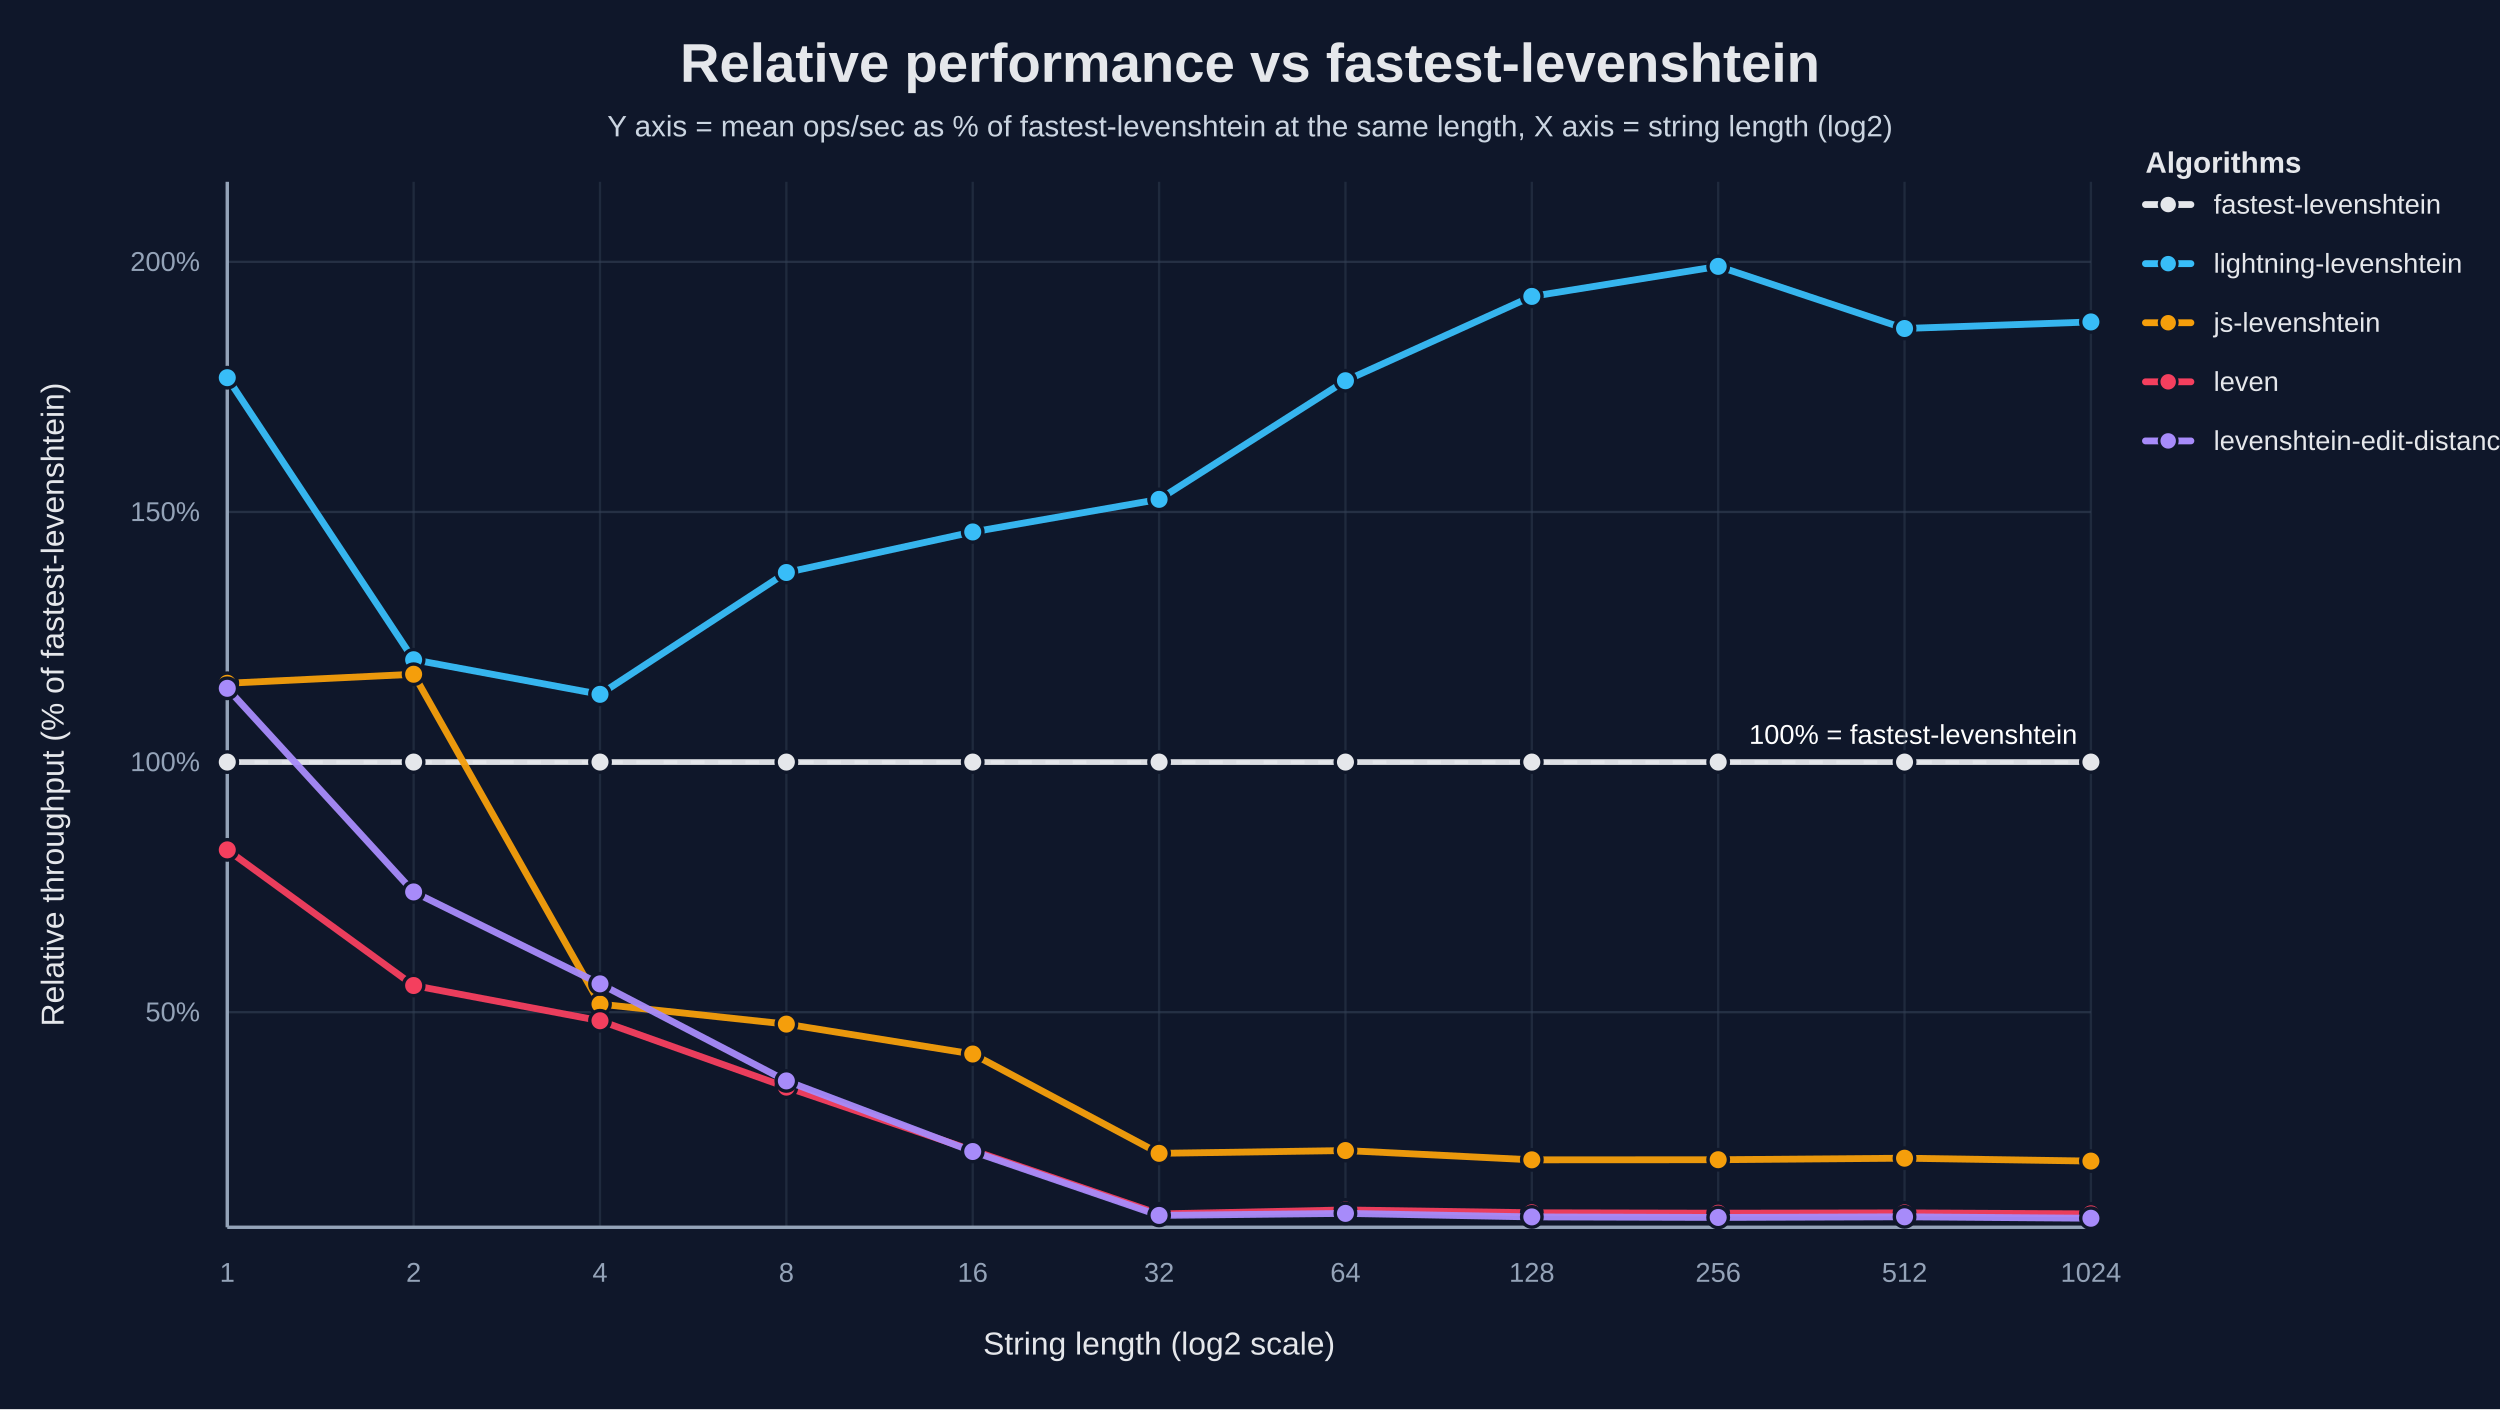
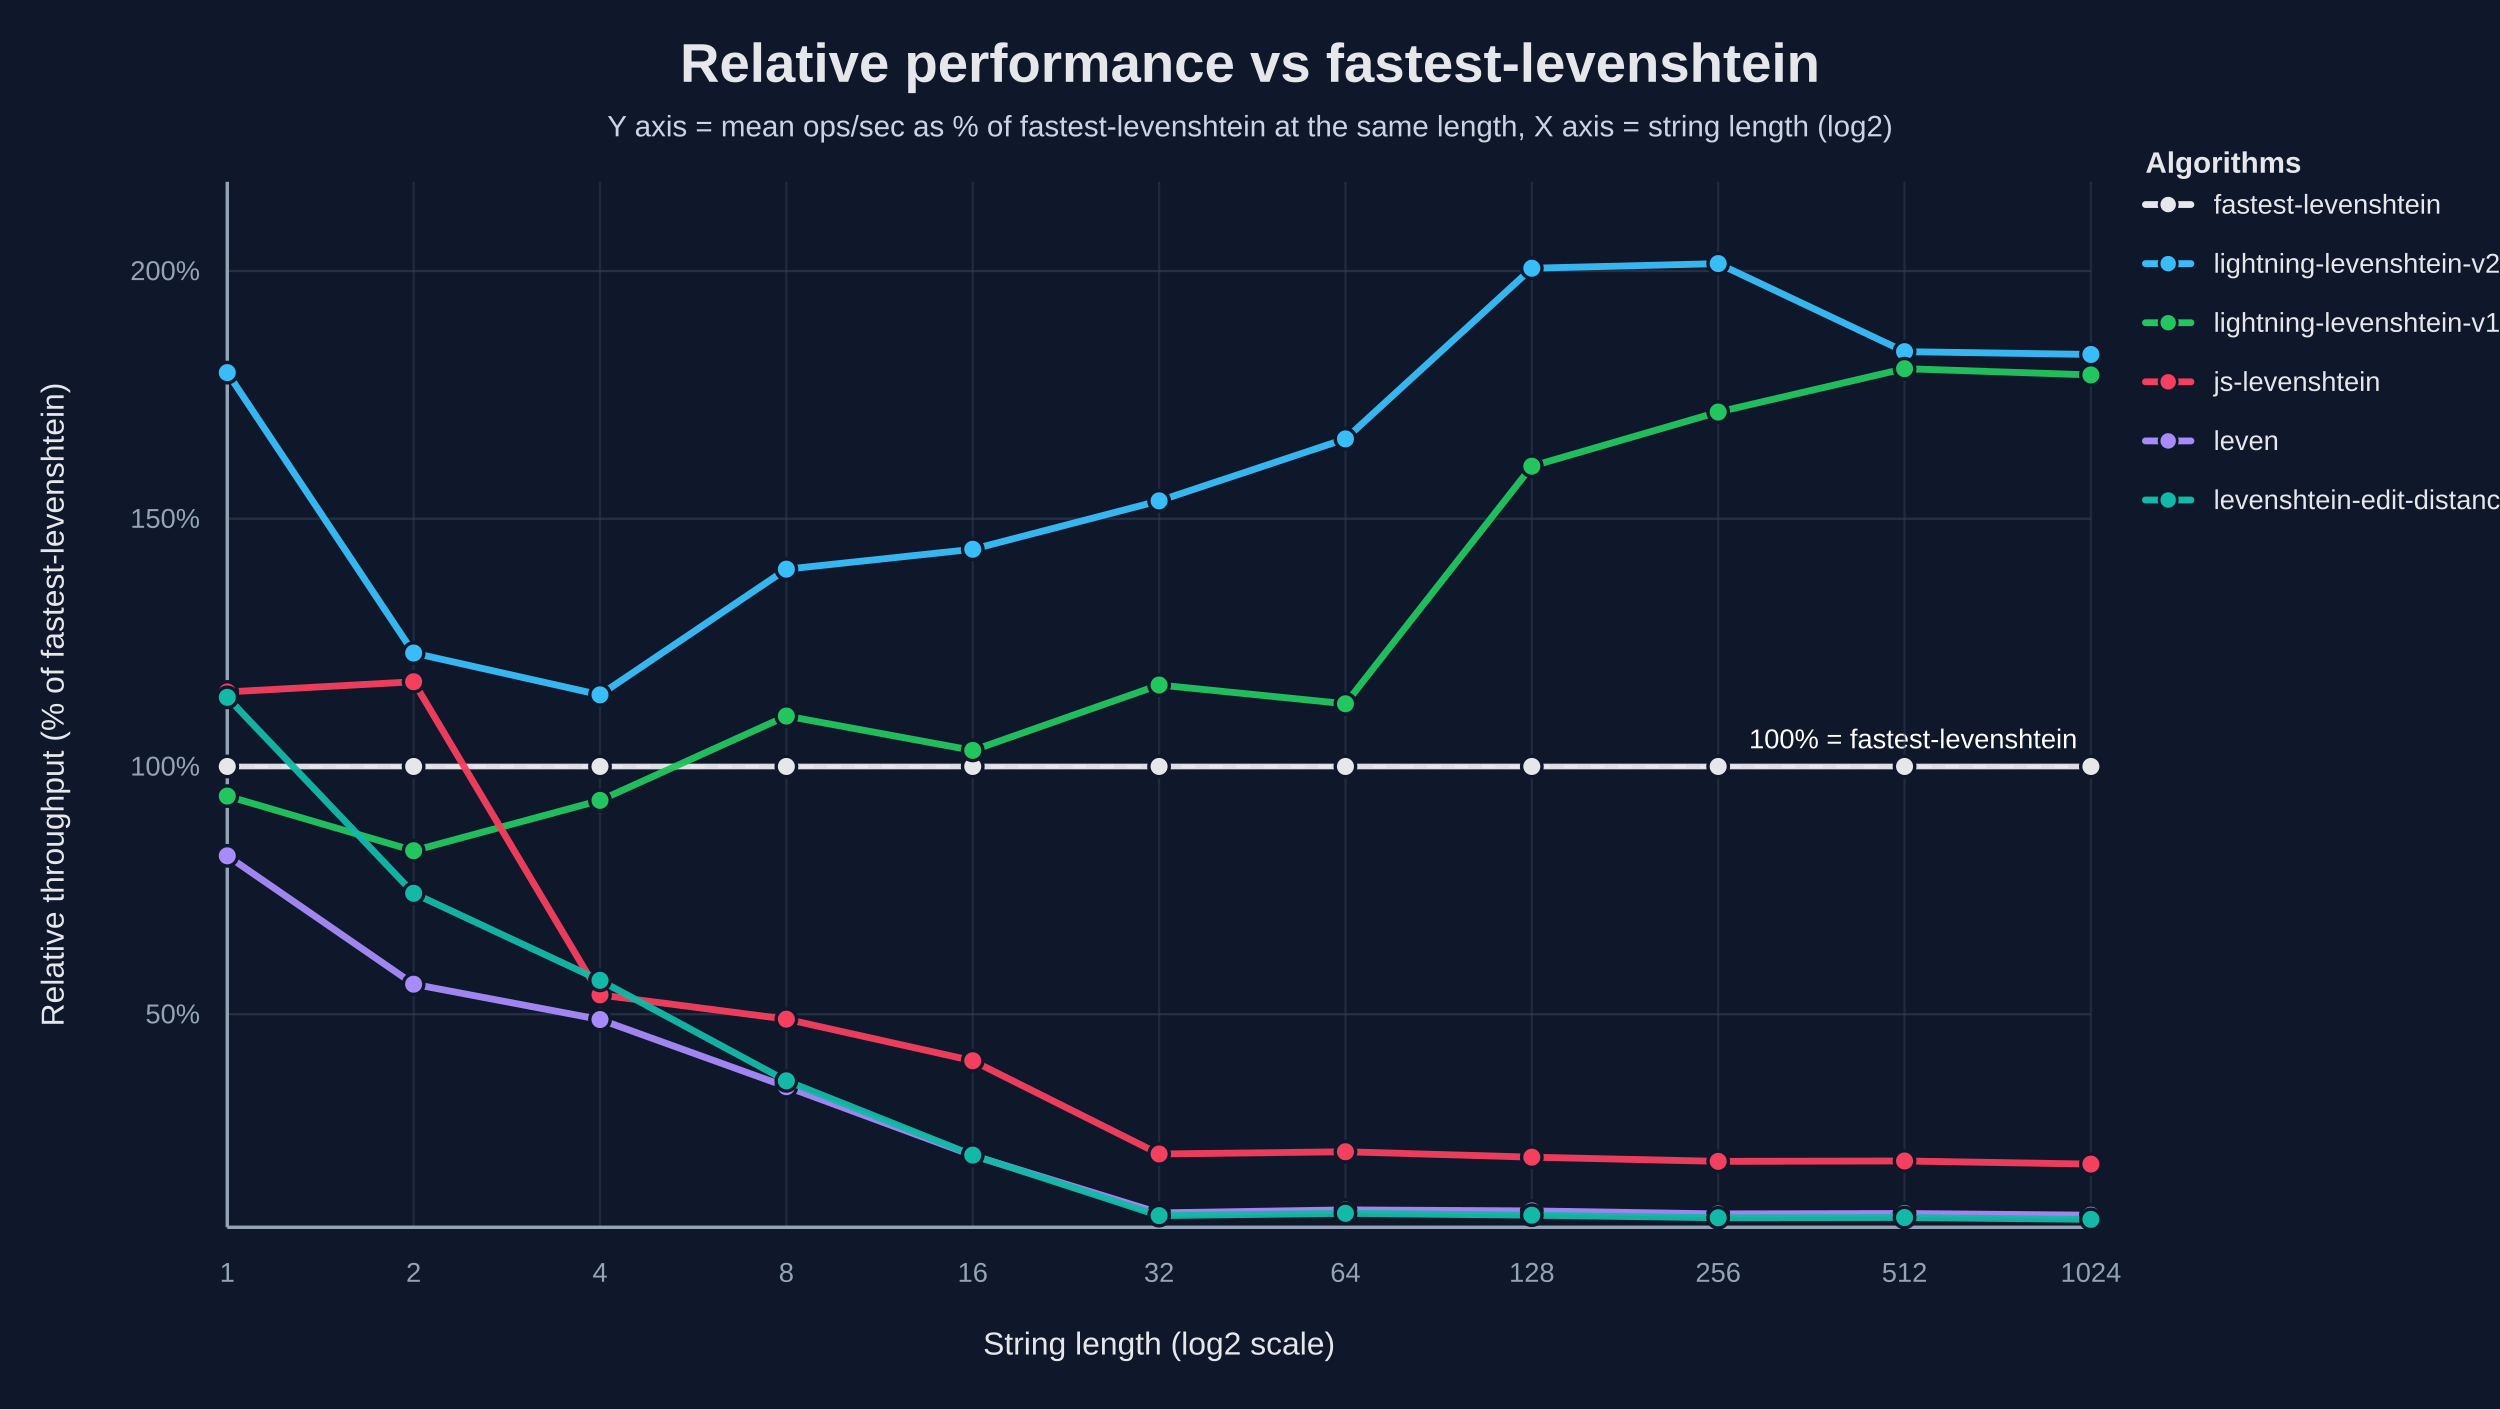
<svg xmlns="http://www.w3.org/2000/svg" width="1100" height="620" viewBox="0 0 1100 620" role="img" aria-label="Relative benchmark performance compared with fastest-levenshtein">
  <rect width="1100" height="620" fill="#0f172a" />
  <text x="550" y="36" text-anchor="middle" font-family="Arial, Helvetica, sans-serif" font-size="24" font-weight="700" fill="#e5e7eb">Relative performance vs fastest-levenshtein</text>
  <text x="550" y="60" text-anchor="middle" font-family="Arial, Helvetica, sans-serif" font-size="13" fill="#cbd5e1">Y axis = mean ops/sec as % of fastest-levenshtein at the same length, X axis = string length (log2)</text>
-   <line x1="100" y1="445.359" x2="920" y2="445.359" stroke="#334155" stroke-width="1" opacity="0.6" />
-   <text x="88" y="449.359" text-anchor="end" font-family="Arial, Helvetica, sans-serif" font-size="12" fill="#94a3b8">50%</text>
-   <line x1="100" y1="335.311" x2="920" y2="335.311" stroke="#334155" stroke-width="1" opacity="0.6" />
-   <text x="88" y="339.311" text-anchor="end" font-family="Arial, Helvetica, sans-serif" font-size="12" fill="#94a3b8">100%</text>
-   <line x1="100" y1="225.263" x2="920" y2="225.263" stroke="#334155" stroke-width="1" opacity="0.6" />
-   <text x="88" y="229.263" text-anchor="end" font-family="Arial, Helvetica, sans-serif" font-size="12" fill="#94a3b8">150%</text>
-   <line x1="100" y1="115.215" x2="920" y2="115.215" stroke="#334155" stroke-width="1" opacity="0.6" />
-   <text x="88" y="119.215" text-anchor="end" font-family="Arial, Helvetica, sans-serif" font-size="12" fill="#94a3b8">200%</text>
-   <line x1="100" y1="335.311" x2="920" y2="335.311" stroke="#ffffff" stroke-width="1.5" stroke-dasharray="6 6" opacity="0.9" />
-   <text x="914" y="327.311" text-anchor="end" font-family="Arial, Helvetica, sans-serif" font-size="12" fill="#ffffff">100% = fastest-levenshtein</text>
+   <line x1="100" y1="446.256" x2="920" y2="446.256" stroke="#334155" stroke-width="1" opacity="0.6" />
+   <text x="88" y="450.256" text-anchor="end" font-family="Arial, Helvetica, sans-serif" font-size="12" fill="#94a3b8">50%</text>
+   <line x1="100" y1="337.251" x2="920" y2="337.251" stroke="#334155" stroke-width="1" opacity="0.6" />
+   <text x="88" y="341.251" text-anchor="end" font-family="Arial, Helvetica, sans-serif" font-size="12" fill="#94a3b8">100%</text>
+   <line x1="100" y1="228.246" x2="920" y2="228.246" stroke="#334155" stroke-width="1" opacity="0.6" />
+   <text x="88" y="232.246" text-anchor="end" font-family="Arial, Helvetica, sans-serif" font-size="12" fill="#94a3b8">150%</text>
+   <line x1="100" y1="119.242" x2="920" y2="119.242" stroke="#334155" stroke-width="1" opacity="0.6" />
+   <text x="88" y="123.242" text-anchor="end" font-family="Arial, Helvetica, sans-serif" font-size="12" fill="#94a3b8">200%</text>
+   <line x1="100" y1="337.251" x2="920" y2="337.251" stroke="#ffffff" stroke-width="1.5" stroke-dasharray="6 6" opacity="0.9" />
+   <text x="914" y="329.251" text-anchor="end" font-family="Arial, Helvetica, sans-serif" font-size="12" fill="#ffffff">100% = fastest-levenshtein</text>
  <line x1="100" y1="80" x2="100" y2="540" stroke="#334155" stroke-width="1" opacity="0.45" />
  <text x="100" y="564" text-anchor="middle" font-family="Arial, Helvetica, sans-serif" font-size="12" fill="#94a3b8">1</text>
  <line x1="182" y1="80" x2="182" y2="540" stroke="#334155" stroke-width="1" opacity="0.45" />
  <text x="182" y="564" text-anchor="middle" font-family="Arial, Helvetica, sans-serif" font-size="12" fill="#94a3b8">2</text>
  <line x1="264" y1="80" x2="264" y2="540" stroke="#334155" stroke-width="1" opacity="0.45" />
  <text x="264" y="564" text-anchor="middle" font-family="Arial, Helvetica, sans-serif" font-size="12" fill="#94a3b8">4</text>
  <line x1="346" y1="80" x2="346" y2="540" stroke="#334155" stroke-width="1" opacity="0.45" />
  <text x="346" y="564" text-anchor="middle" font-family="Arial, Helvetica, sans-serif" font-size="12" fill="#94a3b8">8</text>
  <line x1="428" y1="80" x2="428" y2="540" stroke="#334155" stroke-width="1" opacity="0.45" />
  <text x="428" y="564" text-anchor="middle" font-family="Arial, Helvetica, sans-serif" font-size="12" fill="#94a3b8">16</text>
  <line x1="510" y1="80" x2="510" y2="540" stroke="#334155" stroke-width="1" opacity="0.45" />
  <text x="510" y="564" text-anchor="middle" font-family="Arial, Helvetica, sans-serif" font-size="12" fill="#94a3b8">32</text>
  <line x1="592" y1="80" x2="592" y2="540" stroke="#334155" stroke-width="1" opacity="0.45" />
  <text x="592" y="564" text-anchor="middle" font-family="Arial, Helvetica, sans-serif" font-size="12" fill="#94a3b8">64</text>
  <line x1="674" y1="80" x2="674" y2="540" stroke="#334155" stroke-width="1" opacity="0.45" />
  <text x="674" y="564" text-anchor="middle" font-family="Arial, Helvetica, sans-serif" font-size="12" fill="#94a3b8">128</text>
  <line x1="756" y1="80" x2="756" y2="540" stroke="#334155" stroke-width="1" opacity="0.45" />
  <text x="756" y="564" text-anchor="middle" font-family="Arial, Helvetica, sans-serif" font-size="12" fill="#94a3b8">256</text>
  <line x1="838" y1="80" x2="838" y2="540" stroke="#334155" stroke-width="1" opacity="0.45" />
  <text x="838" y="564" text-anchor="middle" font-family="Arial, Helvetica, sans-serif" font-size="12" fill="#94a3b8">512</text>
  <line x1="920" y1="80" x2="920" y2="540" stroke="#334155" stroke-width="1" opacity="0.45" />
  <text x="920" y="564" text-anchor="middle" font-family="Arial, Helvetica, sans-serif" font-size="12" fill="#94a3b8">1024</text>
  <line x1="100" y1="80" x2="100" y2="540" stroke="#94a3b8" stroke-width="1.5" />
  <line x1="100" y1="540" x2="920" y2="540" stroke="#94a3b8" stroke-width="1.5" />
-   <path d="M 100.00 335.31 L 182.00 335.31 L 264.00 335.31 L 346.00 335.31 L 428.00 335.31 L 510.00 335.31 L 592.00 335.31 L 674.00 335.31 L 756.00 335.31 L 838.00 335.31 L 920.00 335.31" fill="none" stroke="#e5e7eb" stroke-width="2.5" stroke-linecap="round" stroke-linejoin="round" opacity="0.95" />
-   <circle cx="100.00" cy="335.31" r="4.5" fill="#e5e7eb" stroke="#0f172a" stroke-width="1.5" />
-   <circle cx="182.00" cy="335.31" r="4.5" fill="#e5e7eb" stroke="#0f172a" stroke-width="1.5" />
-   <circle cx="264.00" cy="335.31" r="4.5" fill="#e5e7eb" stroke="#0f172a" stroke-width="1.5" />
-   <circle cx="346.00" cy="335.31" r="4.5" fill="#e5e7eb" stroke="#0f172a" stroke-width="1.5" />
-   <circle cx="428.00" cy="335.31" r="4.5" fill="#e5e7eb" stroke="#0f172a" stroke-width="1.5" />
-   <circle cx="510.00" cy="335.31" r="4.5" fill="#e5e7eb" stroke="#0f172a" stroke-width="1.5" />
-   <circle cx="592.00" cy="335.31" r="4.5" fill="#e5e7eb" stroke="#0f172a" stroke-width="1.5" />
-   <circle cx="674.00" cy="335.31" r="4.5" fill="#e5e7eb" stroke="#0f172a" stroke-width="1.5" />
-   <circle cx="756.00" cy="335.31" r="4.5" fill="#e5e7eb" stroke="#0f172a" stroke-width="1.5" />
-   <circle cx="838.00" cy="335.31" r="4.5" fill="#e5e7eb" stroke="#0f172a" stroke-width="1.5" />
-   <circle cx="920.00" cy="335.31" r="4.5" fill="#e5e7eb" stroke="#0f172a" stroke-width="1.5" />
-   <path d="M 100.00 166.18 L 182.00 290.28 L 264.00 305.51 L 346.00 251.90 L 428.00 234.06 L 510.00 219.72 L 592.00 167.52 L 674.00 130.42 L 756.00 117.20 L 838.00 144.54 L 920.00 141.65" fill="none" stroke="#38bdf8" stroke-width="3" stroke-linecap="round" stroke-linejoin="round" opacity="0.95" />
-   <circle cx="100.00" cy="166.18" r="4.5" fill="#38bdf8" stroke="#0f172a" stroke-width="1.5" />
-   <circle cx="182.00" cy="290.28" r="4.5" fill="#38bdf8" stroke="#0f172a" stroke-width="1.5" />
-   <circle cx="264.00" cy="305.51" r="4.5" fill="#38bdf8" stroke="#0f172a" stroke-width="1.5" />
-   <circle cx="346.00" cy="251.90" r="4.5" fill="#38bdf8" stroke="#0f172a" stroke-width="1.5" />
-   <circle cx="428.00" cy="234.06" r="4.5" fill="#38bdf8" stroke="#0f172a" stroke-width="1.5" />
-   <circle cx="510.00" cy="219.72" r="4.5" fill="#38bdf8" stroke="#0f172a" stroke-width="1.5" />
-   <circle cx="592.00" cy="167.52" r="4.5" fill="#38bdf8" stroke="#0f172a" stroke-width="1.5" />
-   <circle cx="674.00" cy="130.42" r="4.5" fill="#38bdf8" stroke="#0f172a" stroke-width="1.5" />
-   <circle cx="756.00" cy="117.20" r="4.5" fill="#38bdf8" stroke="#0f172a" stroke-width="1.5" />
-   <circle cx="838.00" cy="144.54" r="4.5" fill="#38bdf8" stroke="#0f172a" stroke-width="1.5" />
-   <circle cx="920.00" cy="141.65" r="4.5" fill="#38bdf8" stroke="#0f172a" stroke-width="1.5" />
-   <path d="M 100.00 300.64 L 182.00 296.67 L 264.00 441.81 L 346.00 450.61 L 428.00 463.77 L 510.00 507.47 L 592.00 506.24 L 674.00 510.33 L 756.00 510.28 L 838.00 509.61 L 920.00 510.88" fill="none" stroke="#f59e0b" stroke-width="3" stroke-linecap="round" stroke-linejoin="round" opacity="0.95" />
-   <circle cx="100.00" cy="300.64" r="4.5" fill="#f59e0b" stroke="#0f172a" stroke-width="1.5" />
-   <circle cx="182.00" cy="296.67" r="4.5" fill="#f59e0b" stroke="#0f172a" stroke-width="1.5" />
-   <circle cx="264.00" cy="441.81" r="4.5" fill="#f59e0b" stroke="#0f172a" stroke-width="1.5" />
-   <circle cx="346.00" cy="450.61" r="4.5" fill="#f59e0b" stroke="#0f172a" stroke-width="1.5" />
-   <circle cx="428.00" cy="463.77" r="4.5" fill="#f59e0b" stroke="#0f172a" stroke-width="1.5" />
-   <circle cx="510.00" cy="507.47" r="4.5" fill="#f59e0b" stroke="#0f172a" stroke-width="1.5" />
-   <circle cx="592.00" cy="506.24" r="4.5" fill="#f59e0b" stroke="#0f172a" stroke-width="1.5" />
-   <circle cx="674.00" cy="510.33" r="4.5" fill="#f59e0b" stroke="#0f172a" stroke-width="1.5" />
-   <circle cx="756.00" cy="510.28" r="4.5" fill="#f59e0b" stroke="#0f172a" stroke-width="1.5" />
-   <circle cx="838.00" cy="509.61" r="4.5" fill="#f59e0b" stroke="#0f172a" stroke-width="1.5" />
-   <circle cx="920.00" cy="510.88" r="4.5" fill="#f59e0b" stroke="#0f172a" stroke-width="1.5" />
-   <path d="M 100.00 373.94 L 182.00 433.63 L 264.00 449.13 L 346.00 478.34 L 428.00 506.18 L 510.00 534.13 L 592.00 532.37 L 674.00 533.61 L 756.00 533.80 L 838.00 533.66 L 920.00 534.10" fill="none" stroke="#f43f5e" stroke-width="3" stroke-linecap="round" stroke-linejoin="round" opacity="0.95" />
-   <circle cx="100.00" cy="373.94" r="4.5" fill="#f43f5e" stroke="#0f172a" stroke-width="1.5" />
-   <circle cx="182.00" cy="433.63" r="4.5" fill="#f43f5e" stroke="#0f172a" stroke-width="1.5" />
-   <circle cx="264.00" cy="449.13" r="4.5" fill="#f43f5e" stroke="#0f172a" stroke-width="1.5" />
-   <circle cx="346.00" cy="478.34" r="4.5" fill="#f43f5e" stroke="#0f172a" stroke-width="1.5" />
-   <circle cx="428.00" cy="506.18" r="4.5" fill="#f43f5e" stroke="#0f172a" stroke-width="1.5" />
-   <circle cx="510.00" cy="534.13" r="4.5" fill="#f43f5e" stroke="#0f172a" stroke-width="1.5" />
-   <circle cx="592.00" cy="532.37" r="4.5" fill="#f43f5e" stroke="#0f172a" stroke-width="1.5" />
-   <circle cx="674.00" cy="533.61" r="4.5" fill="#f43f5e" stroke="#0f172a" stroke-width="1.5" />
-   <circle cx="756.00" cy="533.80" r="4.5" fill="#f43f5e" stroke="#0f172a" stroke-width="1.5" />
-   <circle cx="838.00" cy="533.66" r="4.5" fill="#f43f5e" stroke="#0f172a" stroke-width="1.5" />
-   <circle cx="920.00" cy="534.10" r="4.5" fill="#f43f5e" stroke="#0f172a" stroke-width="1.5" />
-   <path d="M 100.00 302.86 L 182.00 392.45 L 264.00 432.90 L 346.00 475.60 L 428.00 506.67 L 510.00 534.78 L 592.00 533.89 L 674.00 535.44 L 756.00 535.68 L 838.00 535.40 L 920.00 536.03" fill="none" stroke="#a78bfa" stroke-width="3" stroke-linecap="round" stroke-linejoin="round" opacity="0.95" />
-   <circle cx="100.00" cy="302.86" r="4.5" fill="#a78bfa" stroke="#0f172a" stroke-width="1.5" />
-   <circle cx="182.00" cy="392.45" r="4.5" fill="#a78bfa" stroke="#0f172a" stroke-width="1.5" />
-   <circle cx="264.00" cy="432.90" r="4.5" fill="#a78bfa" stroke="#0f172a" stroke-width="1.5" />
-   <circle cx="346.00" cy="475.60" r="4.5" fill="#a78bfa" stroke="#0f172a" stroke-width="1.5" />
-   <circle cx="428.00" cy="506.67" r="4.5" fill="#a78bfa" stroke="#0f172a" stroke-width="1.5" />
-   <circle cx="510.00" cy="534.78" r="4.5" fill="#a78bfa" stroke="#0f172a" stroke-width="1.5" />
-   <circle cx="592.00" cy="533.89" r="4.5" fill="#a78bfa" stroke="#0f172a" stroke-width="1.5" />
-   <circle cx="674.00" cy="535.44" r="4.5" fill="#a78bfa" stroke="#0f172a" stroke-width="1.5" />
-   <circle cx="756.00" cy="535.68" r="4.5" fill="#a78bfa" stroke="#0f172a" stroke-width="1.5" />
-   <circle cx="838.00" cy="535.40" r="4.5" fill="#a78bfa" stroke="#0f172a" stroke-width="1.5" />
-   <circle cx="920.00" cy="536.03" r="4.5" fill="#a78bfa" stroke="#0f172a" stroke-width="1.5" />
+   <path d="M 100.00 337.25 L 182.00 337.25 L 264.00 337.25 L 346.00 337.25 L 428.00 337.25 L 510.00 337.25 L 592.00 337.25 L 674.00 337.25 L 756.00 337.25 L 838.00 337.25 L 920.00 337.25" fill="none" stroke="#e5e7eb" stroke-width="2.5" stroke-linecap="round" stroke-linejoin="round" opacity="0.95" />
+   <circle cx="100.00" cy="337.25" r="4.5" fill="#e5e7eb" stroke="#0f172a" stroke-width="1.5" />
+   <circle cx="182.00" cy="337.25" r="4.5" fill="#e5e7eb" stroke="#0f172a" stroke-width="1.5" />
+   <circle cx="264.00" cy="337.25" r="4.5" fill="#e5e7eb" stroke="#0f172a" stroke-width="1.5" />
+   <circle cx="346.00" cy="337.25" r="4.5" fill="#e5e7eb" stroke="#0f172a" stroke-width="1.5" />
+   <circle cx="428.00" cy="337.25" r="4.5" fill="#e5e7eb" stroke="#0f172a" stroke-width="1.5" />
+   <circle cx="510.00" cy="337.25" r="4.5" fill="#e5e7eb" stroke="#0f172a" stroke-width="1.5" />
+   <circle cx="592.00" cy="337.25" r="4.5" fill="#e5e7eb" stroke="#0f172a" stroke-width="1.5" />
+   <circle cx="674.00" cy="337.25" r="4.5" fill="#e5e7eb" stroke="#0f172a" stroke-width="1.5" />
+   <circle cx="756.00" cy="337.25" r="4.5" fill="#e5e7eb" stroke="#0f172a" stroke-width="1.5" />
+   <circle cx="838.00" cy="337.25" r="4.5" fill="#e5e7eb" stroke="#0f172a" stroke-width="1.5" />
+   <circle cx="920.00" cy="337.25" r="4.5" fill="#e5e7eb" stroke="#0f172a" stroke-width="1.5" />
+   <path d="M 100.00 163.95 L 182.00 287.33 L 264.00 305.73 L 346.00 250.43 L 428.00 241.67 L 510.00 220.37 L 592.00 193.11 L 674.00 118.02 L 756.00 115.98 L 838.00 154.72 L 920.00 155.97" fill="none" stroke="#38bdf8" stroke-width="3" stroke-linecap="round" stroke-linejoin="round" opacity="0.95" />
+   <circle cx="100.00" cy="163.95" r="4.5" fill="#38bdf8" stroke="#0f172a" stroke-width="1.5" />
+   <circle cx="182.00" cy="287.33" r="4.5" fill="#38bdf8" stroke="#0f172a" stroke-width="1.5" />
+   <circle cx="264.00" cy="305.73" r="4.5" fill="#38bdf8" stroke="#0f172a" stroke-width="1.5" />
+   <circle cx="346.00" cy="250.43" r="4.5" fill="#38bdf8" stroke="#0f172a" stroke-width="1.5" />
+   <circle cx="428.00" cy="241.67" r="4.5" fill="#38bdf8" stroke="#0f172a" stroke-width="1.5" />
+   <circle cx="510.00" cy="220.37" r="4.5" fill="#38bdf8" stroke="#0f172a" stroke-width="1.5" />
+   <circle cx="592.00" cy="193.11" r="4.5" fill="#38bdf8" stroke="#0f172a" stroke-width="1.5" />
+   <circle cx="674.00" cy="118.02" r="4.5" fill="#38bdf8" stroke="#0f172a" stroke-width="1.5" />
+   <circle cx="756.00" cy="115.98" r="4.5" fill="#38bdf8" stroke="#0f172a" stroke-width="1.5" />
+   <circle cx="838.00" cy="154.72" r="4.5" fill="#38bdf8" stroke="#0f172a" stroke-width="1.5" />
+   <circle cx="920.00" cy="155.97" r="4.5" fill="#38bdf8" stroke="#0f172a" stroke-width="1.5" />
+   <path d="M 100.00 350.27 L 182.00 374.31 L 264.00 352.17 L 346.00 315.05 L 428.00 330.18 L 510.00 301.40 L 592.00 309.66 L 674.00 205.13 L 756.00 181.29 L 838.00 162.21 L 920.00 164.97" fill="none" stroke="#22c55e" stroke-width="3" stroke-linecap="round" stroke-linejoin="round" opacity="0.95" />
+   <circle cx="100.00" cy="350.27" r="4.5" fill="#22c55e" stroke="#0f172a" stroke-width="1.5" />
+   <circle cx="182.00" cy="374.31" r="4.5" fill="#22c55e" stroke="#0f172a" stroke-width="1.5" />
+   <circle cx="264.00" cy="352.17" r="4.5" fill="#22c55e" stroke="#0f172a" stroke-width="1.5" />
+   <circle cx="346.00" cy="315.05" r="4.5" fill="#22c55e" stroke="#0f172a" stroke-width="1.5" />
+   <circle cx="428.00" cy="330.18" r="4.5" fill="#22c55e" stroke="#0f172a" stroke-width="1.5" />
+   <circle cx="510.00" cy="301.40" r="4.5" fill="#22c55e" stroke="#0f172a" stroke-width="1.5" />
+   <circle cx="592.00" cy="309.66" r="4.5" fill="#22c55e" stroke="#0f172a" stroke-width="1.5" />
+   <circle cx="674.00" cy="205.13" r="4.5" fill="#22c55e" stroke="#0f172a" stroke-width="1.5" />
+   <circle cx="756.00" cy="181.29" r="4.5" fill="#22c55e" stroke="#0f172a" stroke-width="1.5" />
+   <circle cx="838.00" cy="162.21" r="4.5" fill="#22c55e" stroke="#0f172a" stroke-width="1.5" />
+   <circle cx="920.00" cy="164.97" r="4.5" fill="#22c55e" stroke="#0f172a" stroke-width="1.5" />
+   <path d="M 100.00 304.45 L 182.00 299.97 L 264.00 437.75 L 346.00 448.44 L 428.00 466.74 L 510.00 507.75 L 592.00 506.77 L 674.00 509.16 L 756.00 511.00 L 838.00 510.83 L 920.00 512.21" fill="none" stroke="#f43f5e" stroke-width="3" stroke-linecap="round" stroke-linejoin="round" opacity="0.95" />
+   <circle cx="100.00" cy="304.45" r="4.5" fill="#f43f5e" stroke="#0f172a" stroke-width="1.5" />
+   <circle cx="182.00" cy="299.97" r="4.5" fill="#f43f5e" stroke="#0f172a" stroke-width="1.5" />
+   <circle cx="264.00" cy="437.75" r="4.5" fill="#f43f5e" stroke="#0f172a" stroke-width="1.5" />
+   <circle cx="346.00" cy="448.44" r="4.5" fill="#f43f5e" stroke="#0f172a" stroke-width="1.5" />
+   <circle cx="428.00" cy="466.74" r="4.5" fill="#f43f5e" stroke="#0f172a" stroke-width="1.5" />
+   <circle cx="510.00" cy="507.75" r="4.5" fill="#f43f5e" stroke="#0f172a" stroke-width="1.5" />
+   <circle cx="592.00" cy="506.77" r="4.5" fill="#f43f5e" stroke="#0f172a" stroke-width="1.5" />
+   <circle cx="674.00" cy="509.16" r="4.5" fill="#f43f5e" stroke="#0f172a" stroke-width="1.5" />
+   <circle cx="756.00" cy="511.00" r="4.5" fill="#f43f5e" stroke="#0f172a" stroke-width="1.5" />
+   <circle cx="838.00" cy="510.83" r="4.5" fill="#f43f5e" stroke="#0f172a" stroke-width="1.5" />
+   <circle cx="920.00" cy="512.21" r="4.5" fill="#f43f5e" stroke="#0f172a" stroke-width="1.5" />
+   <path d="M 100.00 376.56 L 182.00 433.05 L 264.00 448.60 L 346.00 478.15 L 428.00 508.41 L 510.00 533.66 L 592.00 532.35 L 674.00 532.79 L 756.00 534.11 L 838.00 533.93 L 920.00 534.67" fill="none" stroke="#a78bfa" stroke-width="3" stroke-linecap="round" stroke-linejoin="round" opacity="0.95" />
+   <circle cx="100.00" cy="376.56" r="4.5" fill="#a78bfa" stroke="#0f172a" stroke-width="1.5" />
+   <circle cx="182.00" cy="433.05" r="4.5" fill="#a78bfa" stroke="#0f172a" stroke-width="1.5" />
+   <circle cx="264.00" cy="448.60" r="4.5" fill="#a78bfa" stroke="#0f172a" stroke-width="1.5" />
+   <circle cx="346.00" cy="478.15" r="4.5" fill="#a78bfa" stroke="#0f172a" stroke-width="1.5" />
+   <circle cx="428.00" cy="508.41" r="4.5" fill="#a78bfa" stroke="#0f172a" stroke-width="1.5" />
+   <circle cx="510.00" cy="533.66" r="4.5" fill="#a78bfa" stroke="#0f172a" stroke-width="1.5" />
+   <circle cx="592.00" cy="532.35" r="4.5" fill="#a78bfa" stroke="#0f172a" stroke-width="1.5" />
+   <circle cx="674.00" cy="532.79" r="4.5" fill="#a78bfa" stroke="#0f172a" stroke-width="1.5" />
+   <circle cx="756.00" cy="534.11" r="4.5" fill="#a78bfa" stroke="#0f172a" stroke-width="1.5" />
+   <circle cx="838.00" cy="533.93" r="4.5" fill="#a78bfa" stroke="#0f172a" stroke-width="1.5" />
+   <circle cx="920.00" cy="534.67" r="4.5" fill="#a78bfa" stroke="#0f172a" stroke-width="1.5" />
+   <path d="M 100.00 306.83 L 182.00 393.05 L 264.00 431.35 L 346.00 475.56 L 428.00 508.25 L 510.00 534.87 L 592.00 533.87 L 674.00 534.69 L 756.00 535.82 L 838.00 535.71 L 920.00 536.52" fill="none" stroke="#14b8a6" stroke-width="3" stroke-linecap="round" stroke-linejoin="round" opacity="0.95" />
+   <circle cx="100.00" cy="306.83" r="4.5" fill="#14b8a6" stroke="#0f172a" stroke-width="1.5" />
+   <circle cx="182.00" cy="393.05" r="4.5" fill="#14b8a6" stroke="#0f172a" stroke-width="1.5" />
+   <circle cx="264.00" cy="431.35" r="4.5" fill="#14b8a6" stroke="#0f172a" stroke-width="1.5" />
+   <circle cx="346.00" cy="475.56" r="4.5" fill="#14b8a6" stroke="#0f172a" stroke-width="1.5" />
+   <circle cx="428.00" cy="508.25" r="4.5" fill="#14b8a6" stroke="#0f172a" stroke-width="1.5" />
+   <circle cx="510.00" cy="534.87" r="4.5" fill="#14b8a6" stroke="#0f172a" stroke-width="1.5" />
+   <circle cx="592.00" cy="533.87" r="4.5" fill="#14b8a6" stroke="#0f172a" stroke-width="1.5" />
+   <circle cx="674.00" cy="534.69" r="4.5" fill="#14b8a6" stroke="#0f172a" stroke-width="1.5" />
+   <circle cx="756.00" cy="535.82" r="4.5" fill="#14b8a6" stroke="#0f172a" stroke-width="1.5" />
+   <circle cx="838.00" cy="535.71" r="4.5" fill="#14b8a6" stroke="#0f172a" stroke-width="1.5" />
+   <circle cx="920.00" cy="536.52" r="4.5" fill="#14b8a6" stroke="#0f172a" stroke-width="1.5" />
  <text x="510" y="596" text-anchor="middle" font-family="Arial, Helvetica, sans-serif" font-size="14" fill="#e5e7eb">String length (log2 scale)</text>
  <text x="28" y="310" text-anchor="middle" font-family="Arial, Helvetica, sans-serif" font-size="14" fill="#e5e7eb" transform="rotate(-90 28 310)">Relative throughput (% of fastest-levenshtein)</text>
  <g>
    <text x="944" y="76" font-family="Arial, Helvetica, sans-serif" font-size="13" font-weight="700" fill="#e5e7eb">Algorithms</text>
    <line x1="944" y1="90" x2="964" y2="90" stroke="#e5e7eb" stroke-width="3" stroke-linecap="round" />
    <circle cx="954" cy="90" r="4" fill="#e5e7eb" stroke="#0f172a" stroke-width="1.2" />
    <text x="974" y="94" font-family="Arial, Helvetica, sans-serif" font-size="12" fill="#e5e7eb">fastest-levenshtein</text>
    <line x1="944" y1="116" x2="964" y2="116" stroke="#38bdf8" stroke-width="3" stroke-linecap="round" />
    <circle cx="954" cy="116" r="4" fill="#38bdf8" stroke="#0f172a" stroke-width="1.2" />
-     <text x="974" y="120" font-family="Arial, Helvetica, sans-serif" font-size="12" fill="#e5e7eb">lightning-levenshtein</text>
-     <line x1="944" y1="142" x2="964" y2="142" stroke="#f59e0b" stroke-width="3" stroke-linecap="round" />
-     <circle cx="954" cy="142" r="4" fill="#f59e0b" stroke="#0f172a" stroke-width="1.2" />
-     <text x="974" y="146" font-family="Arial, Helvetica, sans-serif" font-size="12" fill="#e5e7eb">js-levenshtein</text>
+     <text x="974" y="120" font-family="Arial, Helvetica, sans-serif" font-size="12" fill="#e5e7eb">lightning-levenshtein-v2</text>
+     <line x1="944" y1="142" x2="964" y2="142" stroke="#22c55e" stroke-width="3" stroke-linecap="round" />
+     <circle cx="954" cy="142" r="4" fill="#22c55e" stroke="#0f172a" stroke-width="1.2" />
+     <text x="974" y="146" font-family="Arial, Helvetica, sans-serif" font-size="12" fill="#e5e7eb">lightning-levenshtein-v1</text>
    <line x1="944" y1="168" x2="964" y2="168" stroke="#f43f5e" stroke-width="3" stroke-linecap="round" />
    <circle cx="954" cy="168" r="4" fill="#f43f5e" stroke="#0f172a" stroke-width="1.2" />
-     <text x="974" y="172" font-family="Arial, Helvetica, sans-serif" font-size="12" fill="#e5e7eb">leven</text>
+     <text x="974" y="172" font-family="Arial, Helvetica, sans-serif" font-size="12" fill="#e5e7eb">js-levenshtein</text>
    <line x1="944" y1="194" x2="964" y2="194" stroke="#a78bfa" stroke-width="3" stroke-linecap="round" />
    <circle cx="954" cy="194" r="4" fill="#a78bfa" stroke="#0f172a" stroke-width="1.2" />
-     <text x="974" y="198" font-family="Arial, Helvetica, sans-serif" font-size="12" fill="#e5e7eb">levenshtein-edit-distance</text>
+     <text x="974" y="198" font-family="Arial, Helvetica, sans-serif" font-size="12" fill="#e5e7eb">leven</text>
+     <line x1="944" y1="220" x2="964" y2="220" stroke="#14b8a6" stroke-width="3" stroke-linecap="round" />
+     <circle cx="954" cy="220" r="4" fill="#14b8a6" stroke="#0f172a" stroke-width="1.2" />
+     <text x="974" y="224" font-family="Arial, Helvetica, sans-serif" font-size="12" fill="#e5e7eb">levenshtein-edit-distance</text>
  </g>
</svg>
